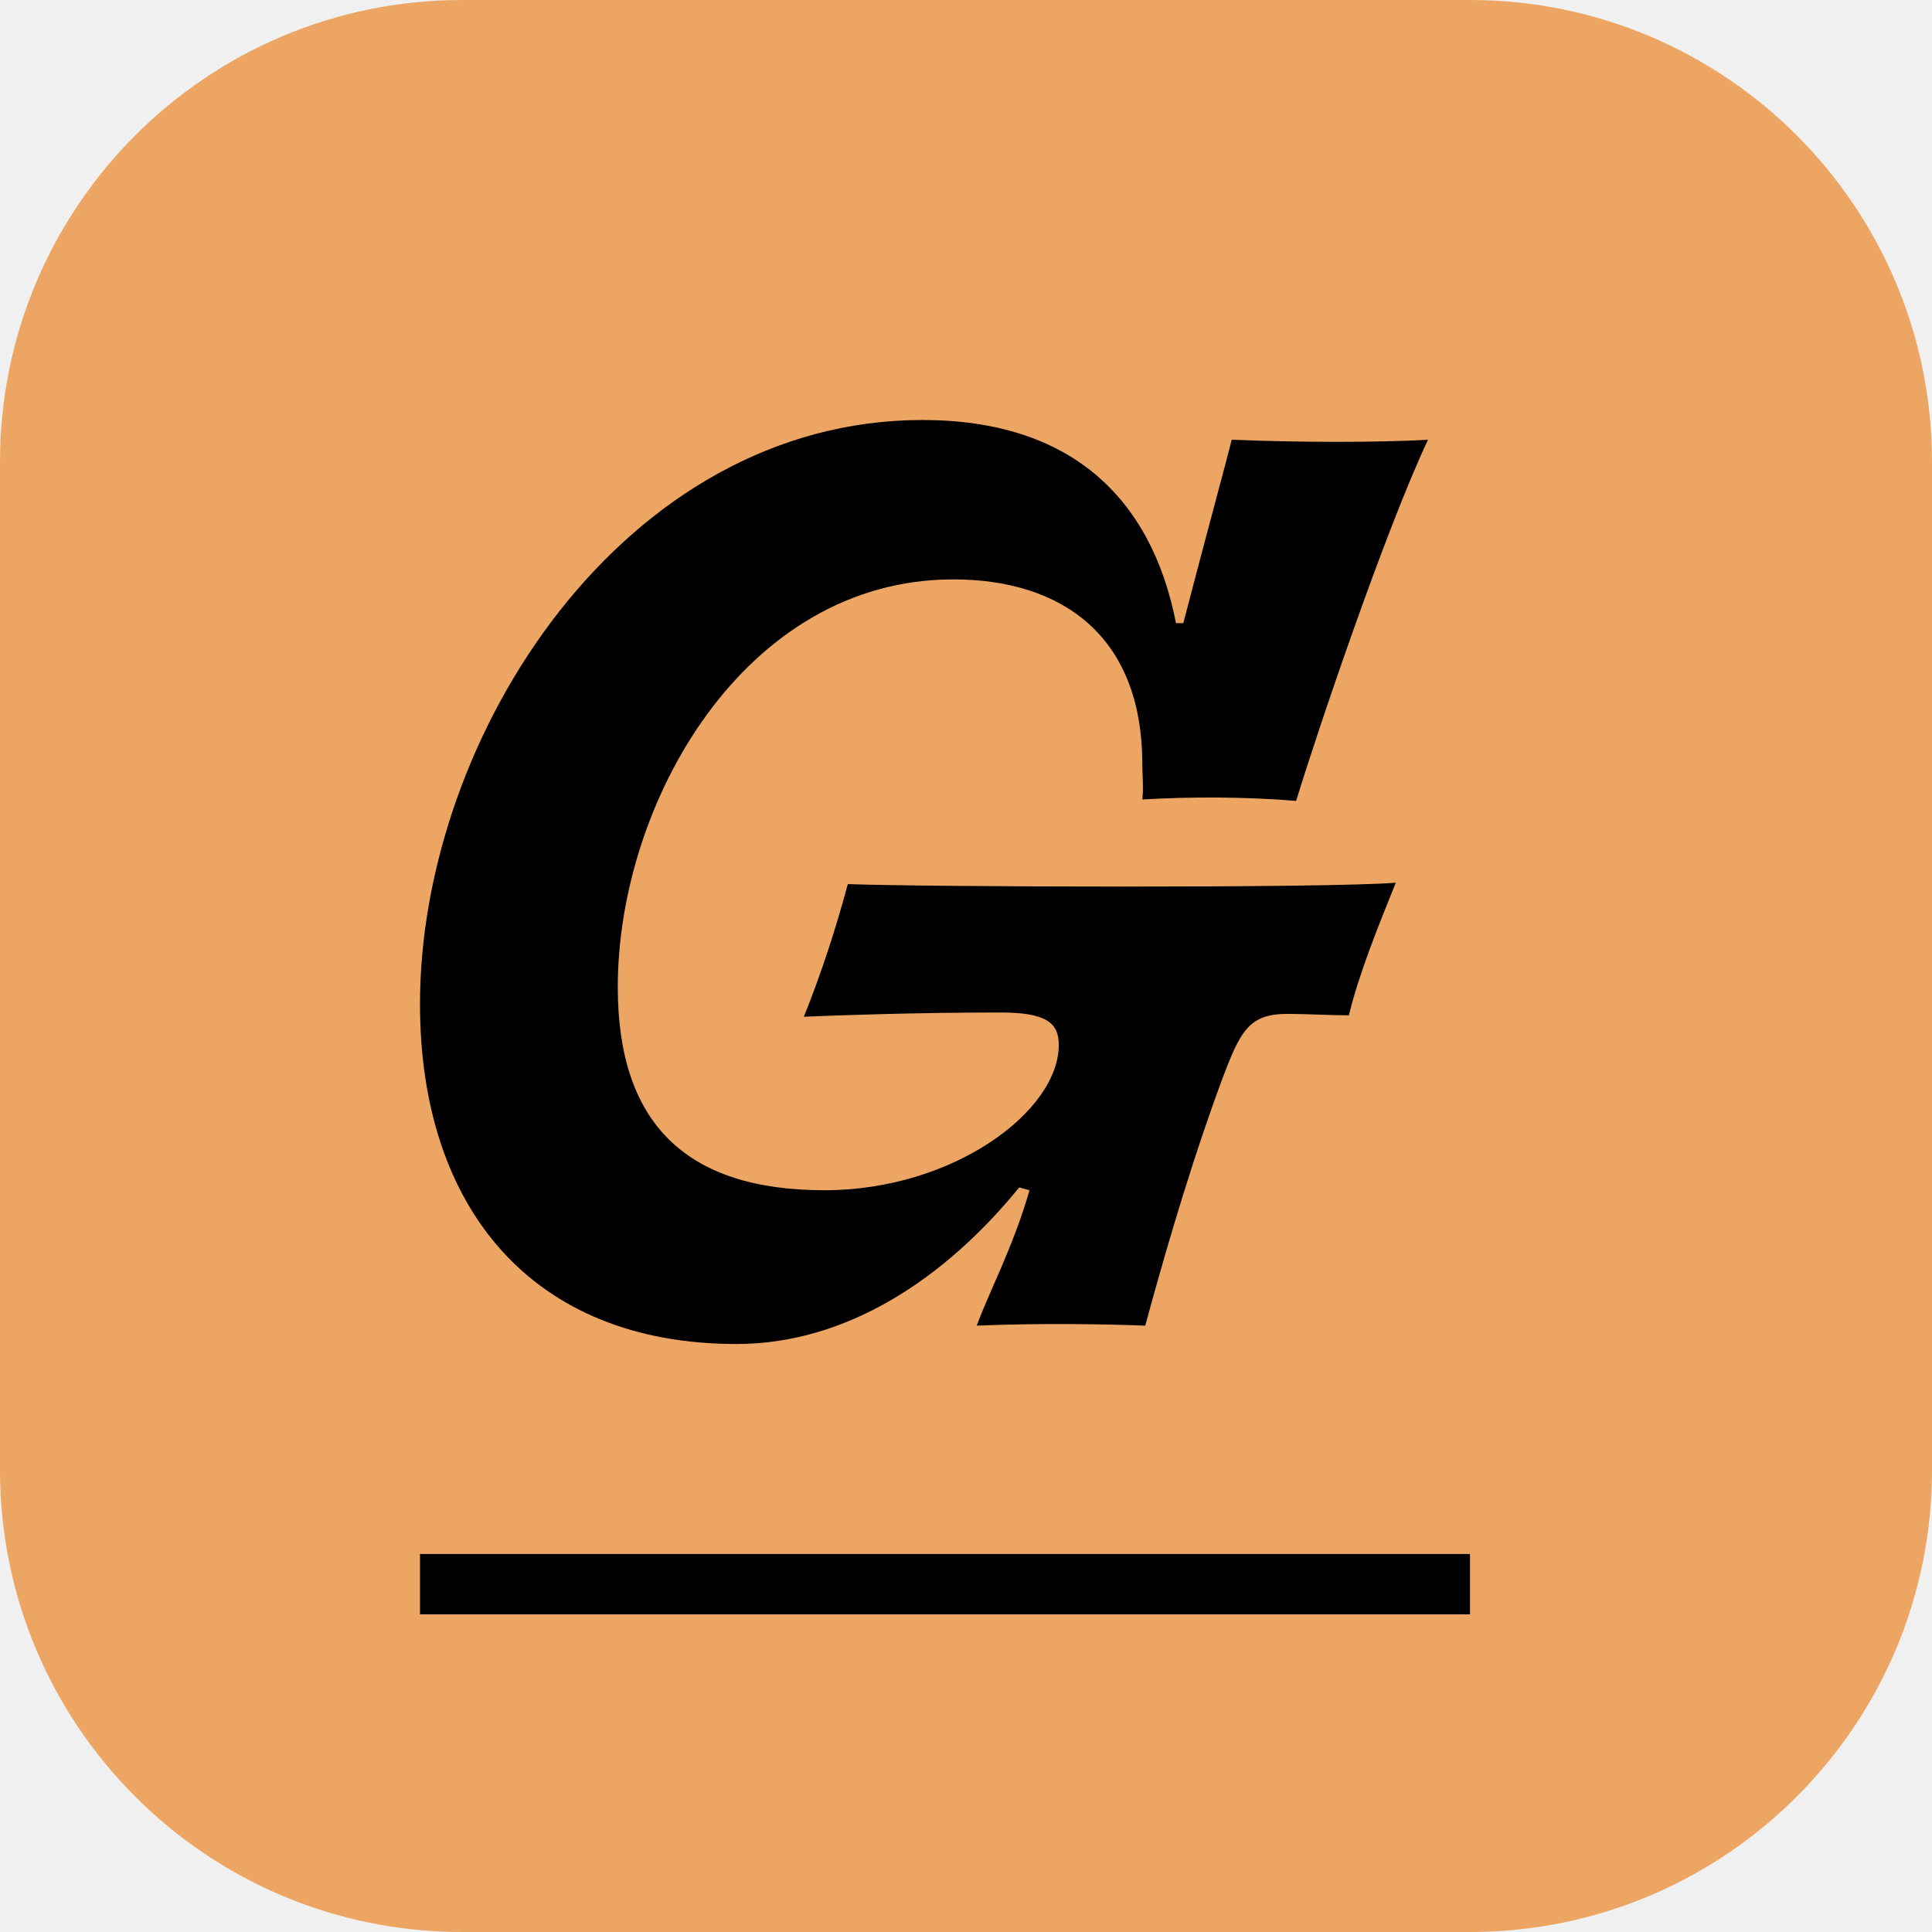
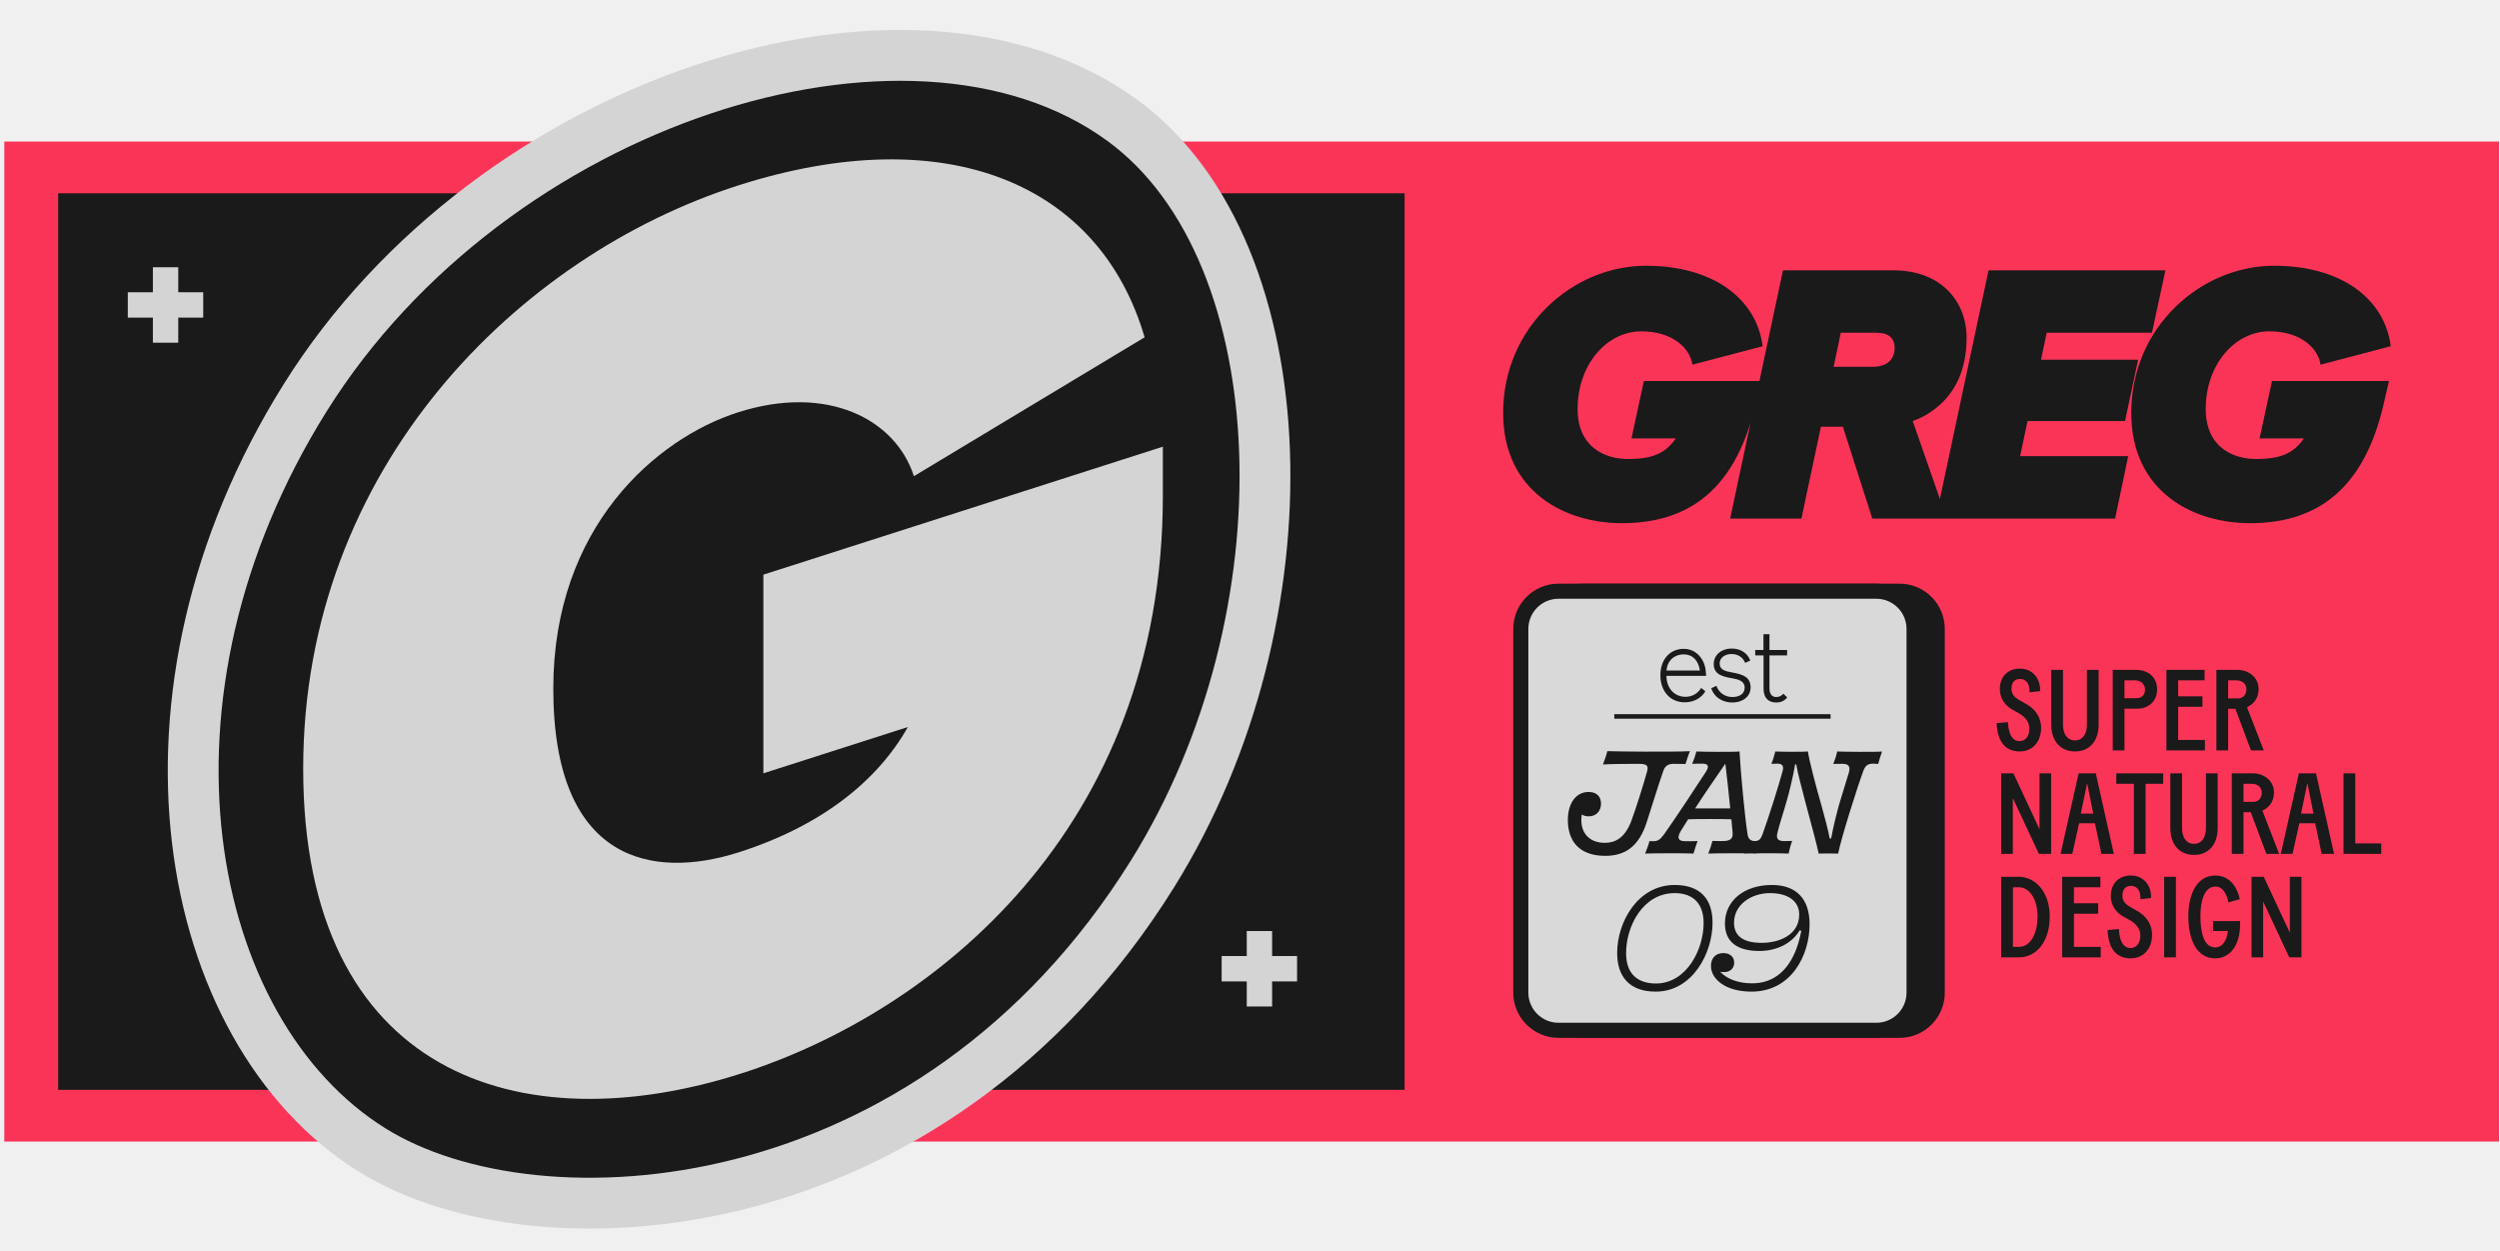
- <svg xmlns="http://www.w3.org/2000/svg" width="46" height="46" viewBox="0 0 46 46" fill="none">
-   <g filter="url(#filter0_b_1697_119)">
-     <g clip-path="url(#clip0_1697_119)">
-       <rect width="46" height="46" rx="11" fill="#ECA562" />
-       <path d="M22.698 13.795C17.709 13.795 14.709 19.136 14.709 23.502C14.709 26.76 16.349 28.339 19.628 28.339C22.698 28.339 25.209 26.458 25.209 24.879C25.209 24.342 24.895 24.107 23.814 24.107C21.826 24.107 19.907 24.174 19.14 24.208C19.558 23.166 19.907 22.092 20.186 21.05C21.93 21.118 31.593 21.151 33.233 21.017C32.814 22.058 32.361 23.166 32.116 24.174C31.663 24.174 31.105 24.14 30.651 24.14C29.744 24.14 29.535 24.544 29.116 25.652C28.488 27.331 27.86 29.38 27.267 31.563C26.395 31.53 24.86 31.496 23.256 31.563C23.535 30.791 24.128 29.682 24.512 28.339L24.267 28.272C22.488 30.455 20.151 32 17.535 32C12.651 32 10 28.742 10 23.905C10 17.524 14.849 10 21.965 10C25.453 10 27.407 11.814 28 14.837H28.174C28.698 12.821 29.221 10.907 29.326 10.47C31 10.537 32.814 10.537 34 10.47C32.988 12.62 31.384 17.356 30.86 19.069C29.674 18.968 28.314 18.968 27.198 19.035C27.233 18.766 27.198 18.464 27.198 18.195C27.198 15.105 25.244 13.795 22.698 13.795Z" fill="black" />
-       <line x1="35" y1="37.719" x2="10" y2="37.719" stroke="black" stroke-width="1.438" />
-     </g>
-   </g>
-   <defs>
-     <filter id="filter0_b_1697_119" x="-25" y="-25" width="96" height="96" filterUnits="userSpaceOnUse" color-interpolation-filters="sRGB">
-       <feFlood flood-opacity="0" result="BackgroundImageFix" />
-       <feGaussianBlur in="BackgroundImageFix" stdDeviation="12.5" />
-       <feComposite in2="SourceAlpha" operator="in" result="effect1_backgroundBlur_1697_119" />
-       <feBlend mode="normal" in="SourceGraphic" in2="effect1_backgroundBlur_1697_119" result="shape" />
-     </filter>
-     <clipPath id="clip0_1697_119">
-       <rect width="46" height="46" rx="11" fill="white" />
-     </clipPath>
-   </defs>
+ <svg xmlns="http://www.w3.org/2000/svg" width="290" height="145" viewBox="0 0 290 145" fill="none">
+   <rect x="0.5" y="132.42" width="116" height="289.5" transform="rotate(-90 0.5 132.42)" fill="#FA3457" />
+   <rect x="6.75" y="126.42" width="104" height="156.25" transform="rotate(-90 6.75 126.42)" fill="#1A1A1A" />
+   <path d="M188.217 60.689C181.636 60.689 174.437 57.069 174.437 47.896C174.437 37.901 182.541 30.826 191.014 30.826C198.748 30.826 203.848 34.61 204.548 40.163L196.403 42.302C196.115 40.328 194.017 38.435 190.48 38.435C186.448 38.435 183.075 42.302 183.075 47.444C183.075 51.804 186.161 53.244 188.917 53.244C191.919 53.244 193.318 52.503 194.47 50.858H189.328L190.768 44.194H204.342L203.725 46.868C201.257 57.604 195.128 60.689 188.217 60.689ZM200.781 60.154L206.91 31.36H219.744C225.297 31.36 228.218 35.021 228.218 39.176C228.218 42.755 226.984 45.511 224.68 47.32C223.816 48.02 222.911 48.513 221.965 48.842L225.914 60.154H217.276L213.862 49.501H211.312L209.049 60.154H200.781ZM212.792 42.549H217.358C218.921 42.549 219.868 41.726 219.868 40.369C219.868 39.299 219.251 38.6 217.77 38.6H213.615L212.792 42.549ZM224.636 60.154L230.765 31.36H251.291L249.728 38.6H237.511L236.853 41.726H248.124L246.602 48.842H235.29L234.426 52.915H246.972L245.45 60.154H224.636ZM261.107 60.689C254.525 60.689 247.327 57.069 247.327 47.896C247.327 37.901 255.43 30.826 263.904 30.826C271.637 30.826 276.738 34.61 277.437 40.163L269.293 42.302C269.005 40.328 266.907 38.435 263.369 38.435C259.338 38.435 255.965 42.302 255.965 47.444C255.965 51.804 259.05 53.244 261.806 53.244C264.809 53.244 266.208 52.503 267.359 50.858H262.218L263.657 44.194H277.232L276.615 46.868C274.147 57.604 268.018 60.689 261.107 60.689Z" fill="#1A1A1A" />
+   <rect x="178.301" y="67.705" width="47.385" height="52.687" rx="5.251" fill="#1A1A1A" />
+   <rect x="176.485" y="68.58" width="45.635" height="50.936" rx="4.376" fill="#D9D9D9" stroke="#1A1A1A" stroke-width="1.75" />
+   <path d="M191.09 95.393C190.204 98.127 188.657 99.278 186.281 99.278C183.189 99.278 181.944 97.486 181.944 95.129C181.944 93.168 182.887 91.867 184.358 91.867C185.263 91.867 185.791 92.376 185.791 93.224C185.791 94.035 185.282 94.695 184.358 94.695C184.037 94.695 183.754 94.62 183.566 94.469C183.528 94.695 183.509 94.922 183.509 95.129C183.509 96.77 184.565 97.769 186.225 97.769C187.413 97.769 188.506 97.241 189.261 95.355C189.827 93.866 190.713 91.018 191.128 89.528C191.297 88.925 191.241 88.604 190.241 88.604C188.45 88.604 186.941 88.623 186.017 88.68C186.225 88.152 186.413 87.605 186.526 87.133C187.318 87.171 194.107 87.247 196.106 87.133C195.917 87.624 195.729 88.189 195.597 88.623C195.088 88.623 194.654 88.604 194.22 88.604C193.56 88.604 193.221 88.868 193.032 89.396C192.467 90.98 191.618 93.79 191.09 95.393ZM203.823 99.014C203.125 98.957 198.92 98.976 198.241 99.014C198.43 98.523 198.6 98.033 198.732 97.543C198.977 97.562 199.429 97.562 199.92 97.562C200.787 97.562 201.07 97.279 201.07 96.751C201.07 96.543 201.032 96.279 201.013 96.015C200.995 95.733 200.957 95.393 200.919 95.035C199.637 94.997 197.204 94.997 195.903 95.035C195.677 95.393 195.45 95.733 195.262 96.053C194.979 96.506 194.79 96.826 194.79 97.109C194.79 97.392 194.998 97.581 195.601 97.581C196.299 97.581 196.657 97.581 196.997 97.562C196.846 97.939 196.62 98.693 196.525 99.014C195.828 98.957 191.585 98.976 190.906 99.014C191.094 98.523 191.302 98.052 191.415 97.562C191.547 97.581 191.66 97.581 191.905 97.581C192.358 97.562 192.622 97.448 193.131 96.751C194.281 95.129 196.789 91.358 197.977 89.51C198.392 88.85 198.204 88.585 197.544 88.585C197.11 88.585 196.752 88.585 196.374 88.604C196.582 88.095 196.733 87.643 196.865 87.171C197.487 87.209 201.145 87.247 201.862 87.171C201.994 89.566 202.484 94.79 202.786 96.694C202.861 97.298 203.088 97.581 203.823 97.581C203.974 97.581 204.106 97.581 204.276 97.562C204.144 97.939 203.88 98.693 203.823 99.014ZM196.714 93.771C197.902 93.771 199.618 93.771 200.787 93.771C200.617 91.98 200.372 89.868 200.221 88.585C199.071 90.245 197.789 92.112 196.714 93.771ZM213.313 99.014C212.766 98.995 211.22 98.995 211.05 99.014C210.899 98.222 210.164 95.487 209.485 92.96C209.07 91.339 208.636 89.773 208.448 88.661L208.316 88.68C208.089 90.037 207.618 91.98 207.335 92.923C206.958 94.28 206.524 95.525 206.26 96.619C206.128 97.147 206.222 97.543 206.939 97.562C207.316 97.562 207.769 97.562 207.976 97.543C207.825 97.92 207.618 98.693 207.561 99.014C206.901 98.957 203.017 98.976 202.376 99.014C202.564 98.523 202.734 98.033 202.847 97.543C203.073 97.543 203.337 97.562 203.601 97.562C204.092 97.562 204.299 97.411 204.544 96.751C205.242 94.827 206.354 91.32 206.845 89.528C207.052 88.868 206.826 88.585 206.298 88.585C205.958 88.585 205.694 88.604 205.562 88.604C205.77 88.114 205.902 87.643 206.015 87.171C206.505 87.209 209.391 87.228 209.805 87.171C209.919 88.076 210.635 90.867 211.389 93.488C211.748 94.79 212.125 96.185 212.332 97.26H212.502C212.747 95.846 213.2 94.111 213.445 93.243C213.897 91.754 214.293 90.471 214.576 89.547C214.727 88.887 214.501 88.604 213.822 88.604C213.2 88.604 212.992 88.604 212.747 88.623C212.936 88.152 213.105 87.643 213.2 87.171C213.897 87.209 217.801 87.247 218.404 87.171C218.235 87.662 218.084 88.152 217.952 88.623C217.763 88.604 217.612 88.585 217.405 88.585C216.839 88.585 216.5 88.718 216.236 89.415C215.5 91.414 213.615 97.373 213.313 99.014Z" fill="#1A1A1A" />
+   <path d="M192.135 115.028C189.061 115.028 187.666 113.255 187.666 110.54C187.666 106.976 190.042 102.657 194.341 102.657C197.302 102.657 198.735 104.279 198.735 107.032C198.735 110.577 196.397 115.028 192.135 115.028ZM194.341 103.6C190.702 103.6 188.703 107.372 188.703 110.577C188.703 113.142 190.23 114.085 192.154 114.085C195.699 114.085 197.698 110.181 197.698 107.07C197.698 104.524 196.17 103.6 194.341 103.6ZM208.79 106.089C208.79 104.524 207.489 103.6 205.396 103.6C203.227 103.6 201.228 104.939 201.228 107.032C201.228 108.484 202.171 109.37 204.434 109.37C206.49 109.37 208.79 108.446 208.79 106.089ZM209.997 107.221C209.997 110.728 207.942 115.028 203.246 115.028C200.172 115.028 198.551 113.519 198.551 112.067C198.551 111.124 199.098 110.558 199.984 110.558C200.814 110.558 201.247 111.049 201.247 111.671C201.247 112.256 200.851 112.765 200.059 112.765C199.908 112.765 199.776 112.746 199.626 112.727C200.38 113.538 201.662 114.066 203.34 114.066C205.717 114.066 207.244 112.67 208.111 110.879C208.564 109.974 208.847 108.974 209.035 107.975L208.847 107.918C207.942 109.446 206.169 110.313 204.17 110.313C201.172 110.313 200.172 108.899 200.172 107.126C200.172 104.486 202.398 102.657 205.622 102.657C208.375 102.657 209.997 104.185 209.997 107.221Z" fill="#1A1A1A" />
+   <path d="M234.384 87.169C232.876 87.169 231.808 86.248 231.701 83.886L233.022 83.766V83.859C233.102 85.207 233.543 85.968 234.37 85.968C235.011 85.968 235.505 85.461 235.505 84.5C235.505 83.766 234.997 83.139 234.33 82.765L233.516 82.311C232.702 81.858 232.075 81.017 232.075 79.949C232.075 78.441 233.049 77.56 234.397 77.56C235.892 77.56 236.746 78.695 236.746 80.029C236.746 80.109 236.732 80.176 236.732 80.176L235.518 80.309V80.149C235.518 79.215 235.051 78.761 234.424 78.761C233.863 78.761 233.423 79.082 233.423 79.896C233.423 80.496 233.743 80.87 234.303 81.19L235.171 81.684C236.265 82.298 236.866 83.312 236.866 84.406C236.866 86.075 235.852 87.169 234.384 87.169ZM240.791 87.169C239.203 87.169 238.042 86.075 238.042 84.033V77.707H239.403V84.046C239.403 85.221 239.964 85.888 240.791 85.888C241.632 85.888 242.179 85.221 242.179 84.046V77.707H243.54V84.033C243.54 86.048 242.419 87.169 240.791 87.169ZM245.176 87.049V77.707H247.912C249.273 77.707 250.327 78.548 250.327 79.976C250.327 81.337 249.327 82.204 248.059 82.204H246.537V87.049H245.176ZM246.537 80.99H247.925C248.579 80.99 248.926 80.59 248.926 79.976C248.926 79.362 248.419 78.922 247.792 78.922H246.537V80.99ZM251.406 87.049V77.707H255.836V78.922H252.767V80.776H255.583V81.991H252.767V85.834H255.876V87.049H251.406ZM257.205 87.049V77.707H259.674C260.889 77.707 262.103 78.534 262.103 79.922C262.103 80.269 262.023 80.963 261.529 81.484C261.289 81.737 261.022 81.911 260.755 82.031L262.703 87.049H261.222L259.407 82.218H258.566V87.049H257.205ZM258.566 81.017H259.794C260.315 80.95 260.688 80.603 260.688 79.922C260.688 79.335 260.195 78.922 259.554 78.922H258.566V81.017ZM232.235 99.049V89.707H233.65L236.679 96.193V89.707H238.027V99.049H236.612L233.583 92.576V99.049H232.235ZM239.124 99.049L241.219 89.707H243.208L245.303 99.049H243.862L243.114 95.499H241.273L240.485 99.049H239.124ZM241.473 94.378H242.914L242.22 90.895H242.193L241.473 94.378ZM247.629 99.049V90.922H245.587V89.707H251.032V90.922H248.99V99.049H247.629ZM254.606 99.169C253.018 99.169 251.857 98.075 251.857 96.033V89.707H253.218V96.046C253.218 97.221 253.778 97.888 254.606 97.888C255.446 97.888 255.994 97.221 255.994 96.046V89.707H257.355V96.033C257.355 98.048 256.234 99.169 254.606 99.169ZM258.991 99.049V89.707H261.46C262.674 89.707 263.888 90.534 263.888 91.922C263.888 92.269 263.808 92.963 263.315 93.484C263.074 93.737 262.807 93.911 262.541 94.031L264.489 99.049H263.008L261.193 94.218H260.352V99.049H258.991ZM260.352 93.017H261.58C262.1 92.95 262.474 92.603 262.474 91.922C262.474 91.335 261.98 90.922 261.339 90.922H260.352V93.017ZM264.681 99.049L266.776 89.707H268.764L270.86 99.049H269.418L268.671 95.499H266.829L266.042 99.049H264.681ZM267.03 94.378H268.471L267.777 90.895H267.75L267.03 94.378ZM271.958 99.049V89.707H273.319V97.834H276.335V99.049H271.958ZM232.235 111.049V101.707H234.277C236.198 101.707 237.867 103.482 237.867 106.311C237.867 109.314 236.252 111.049 234.317 111.049H232.235ZM234.317 109.834C235.505 109.834 236.452 108.487 236.452 106.311C236.452 104.203 235.451 102.922 234.277 102.922H233.596V109.834H234.317ZM239.312 111.049V101.707H243.742V102.922H240.673V104.777H243.489V105.991H240.673V109.834H243.782V111.049H239.312ZM247.26 111.169C245.752 111.169 244.684 110.248 244.577 107.886L245.898 107.766V107.859C245.978 109.207 246.419 109.968 247.246 109.968C247.887 109.968 248.381 109.461 248.381 108.5C248.381 107.766 247.874 107.139 247.206 106.765L246.392 106.311C245.578 105.858 244.951 105.017 244.951 103.949C244.951 102.441 245.925 101.56 247.273 101.56C248.768 101.56 249.622 102.695 249.622 104.029C249.622 104.109 249.608 104.176 249.608 104.176L248.394 104.309V104.149C248.394 103.215 247.927 102.761 247.3 102.761C246.739 102.761 246.299 103.082 246.299 103.896C246.299 104.496 246.619 104.87 247.18 105.19L248.047 105.684C249.141 106.298 249.742 107.312 249.742 108.406C249.742 110.075 248.728 111.169 247.26 111.169ZM251.145 111.049V101.707H252.506V111.049H251.145ZM257.06 111.169C254.978 111.169 253.95 109.1 253.95 106.271C253.95 103.602 255.018 101.56 257.073 101.56C258.794 101.56 259.622 102.948 259.929 104.309L258.608 104.67C258.381 103.736 258.007 102.841 257.073 102.841C255.845 102.841 255.351 104.443 255.351 106.271C255.351 108.366 255.832 109.901 257.06 109.901C257.927 109.901 258.447 109.034 258.541 107.993H256.819V106.845H259.955V107.205C259.955 109.781 258.701 111.169 257.06 111.169ZM261.284 111.049V101.707H262.699L265.728 108.193V101.707H267.076V111.049H265.662L262.632 104.576V111.049H261.284Z" fill="#1A1A1A" />
+   <path d="M195.501 81.467C193.859 81.467 192.682 80.23 192.682 78.318C192.682 76.492 193.797 75.267 195.39 75.267C196.873 75.267 197.841 76.492 197.951 77.889C197.976 78.122 197.988 78.257 197.988 78.404H193.381C193.405 79.899 194.349 80.83 195.599 80.83C196.346 80.83 197.02 80.462 197.412 79.801L197.902 80.181C197.473 80.94 196.603 81.467 195.501 81.467ZM193.393 77.779H197.265C197.106 76.603 196.395 75.904 195.39 75.904C194.41 75.904 193.503 76.517 193.393 77.779ZM201.043 81.492C200.112 81.492 199.009 81.075 198.58 79.838L199.181 79.556C199.499 80.413 200.222 80.855 201.043 80.855C201.852 80.855 202.464 80.487 202.464 79.764C202.464 79.004 201.754 78.808 201.043 78.686C199.818 78.477 198.874 78.22 198.874 77.019C198.874 75.953 199.805 75.23 200.933 75.23C202.06 75.23 202.82 75.806 203.114 76.627L202.526 76.897C202.256 76.235 201.68 75.868 200.933 75.868C200.124 75.868 199.56 76.333 199.56 76.97C199.56 77.718 200.247 77.865 200.982 77.999C202.244 78.232 203.151 78.514 203.151 79.74C203.151 80.855 202.158 81.492 201.043 81.492ZM206.137 81.492C205.316 81.492 204.654 81.063 204.654 79.886V76.027H203.686V75.402H204.642V73.564H205.341V75.402H207.387V76.027H205.341V79.862C205.341 80.609 205.72 80.855 206.137 80.855C206.419 80.855 206.725 80.744 206.946 80.475L207.399 80.891C207.08 81.332 206.59 81.492 206.137 81.492Z" fill="#1A1A1A" />
+   <line x1="187.332" y1="83.107" x2="212.433" y2="83.107" stroke="#1A1A1A" stroke-width="0.525" />
+   <path d="M43.188 133.402C52.905 139.456 69.196 141.622 86.059 137.309C103.059 132.962 120.915 121.979 133.774 101.322C143.082 86.369 147.31 68.415 146.746 52.361C146.185 36.417 140.848 21.689 130.228 13.949C117.666 4.794 99.141 4.478 81.518 10.382C63.794 16.32 46.301 28.744 35.412 46.144C24.583 63.447 21.026 81.739 22.89 97.454C24.747 113.111 32.04 126.457 43.188 133.402Z" fill="#1A1A1A" stroke="#D4D4D4" stroke-width="5.898" />
+   <rect x="17.742" y="31" width="2.944" height="8.752" fill="#D4D4D4" />
+   <rect x="23.582" y="33.9" width="2.944" height="8.752" transform="rotate(90 23.582 33.9004)" fill="#D4D4D4" />
+   <rect x="144.68" y="108" width="2.944" height="8.752" fill="#D4D4D4" />
+   <rect x="150.52" y="110.9" width="2.944" height="8.752" transform="rotate(90 150.52 110.9)" fill="#D4D4D4" />
+   <path d="M35.184 89.173C35.184 54.179 60.263 29.65 85.626 21.525C109.862 13.766 127.616 21.306 132.829 39.125L106.057 55.236C103.945 48.66 96.052 44.499 85.626 47.837C76.185 50.859 64.208 61.097 64.208 79.873C64.208 100.073 75.761 102.061 85.767 98.856C95.348 95.786 101.829 90.583 105.353 84.335L88.587 89.705V66.661L134.945 51.815V57.506C134.945 96.195 108.313 117.386 86.05 124.513C60.407 132.727 35.184 124.729 35.184 89.169L35.184 89.173Z" fill="#D4D4D4" />
</svg>
